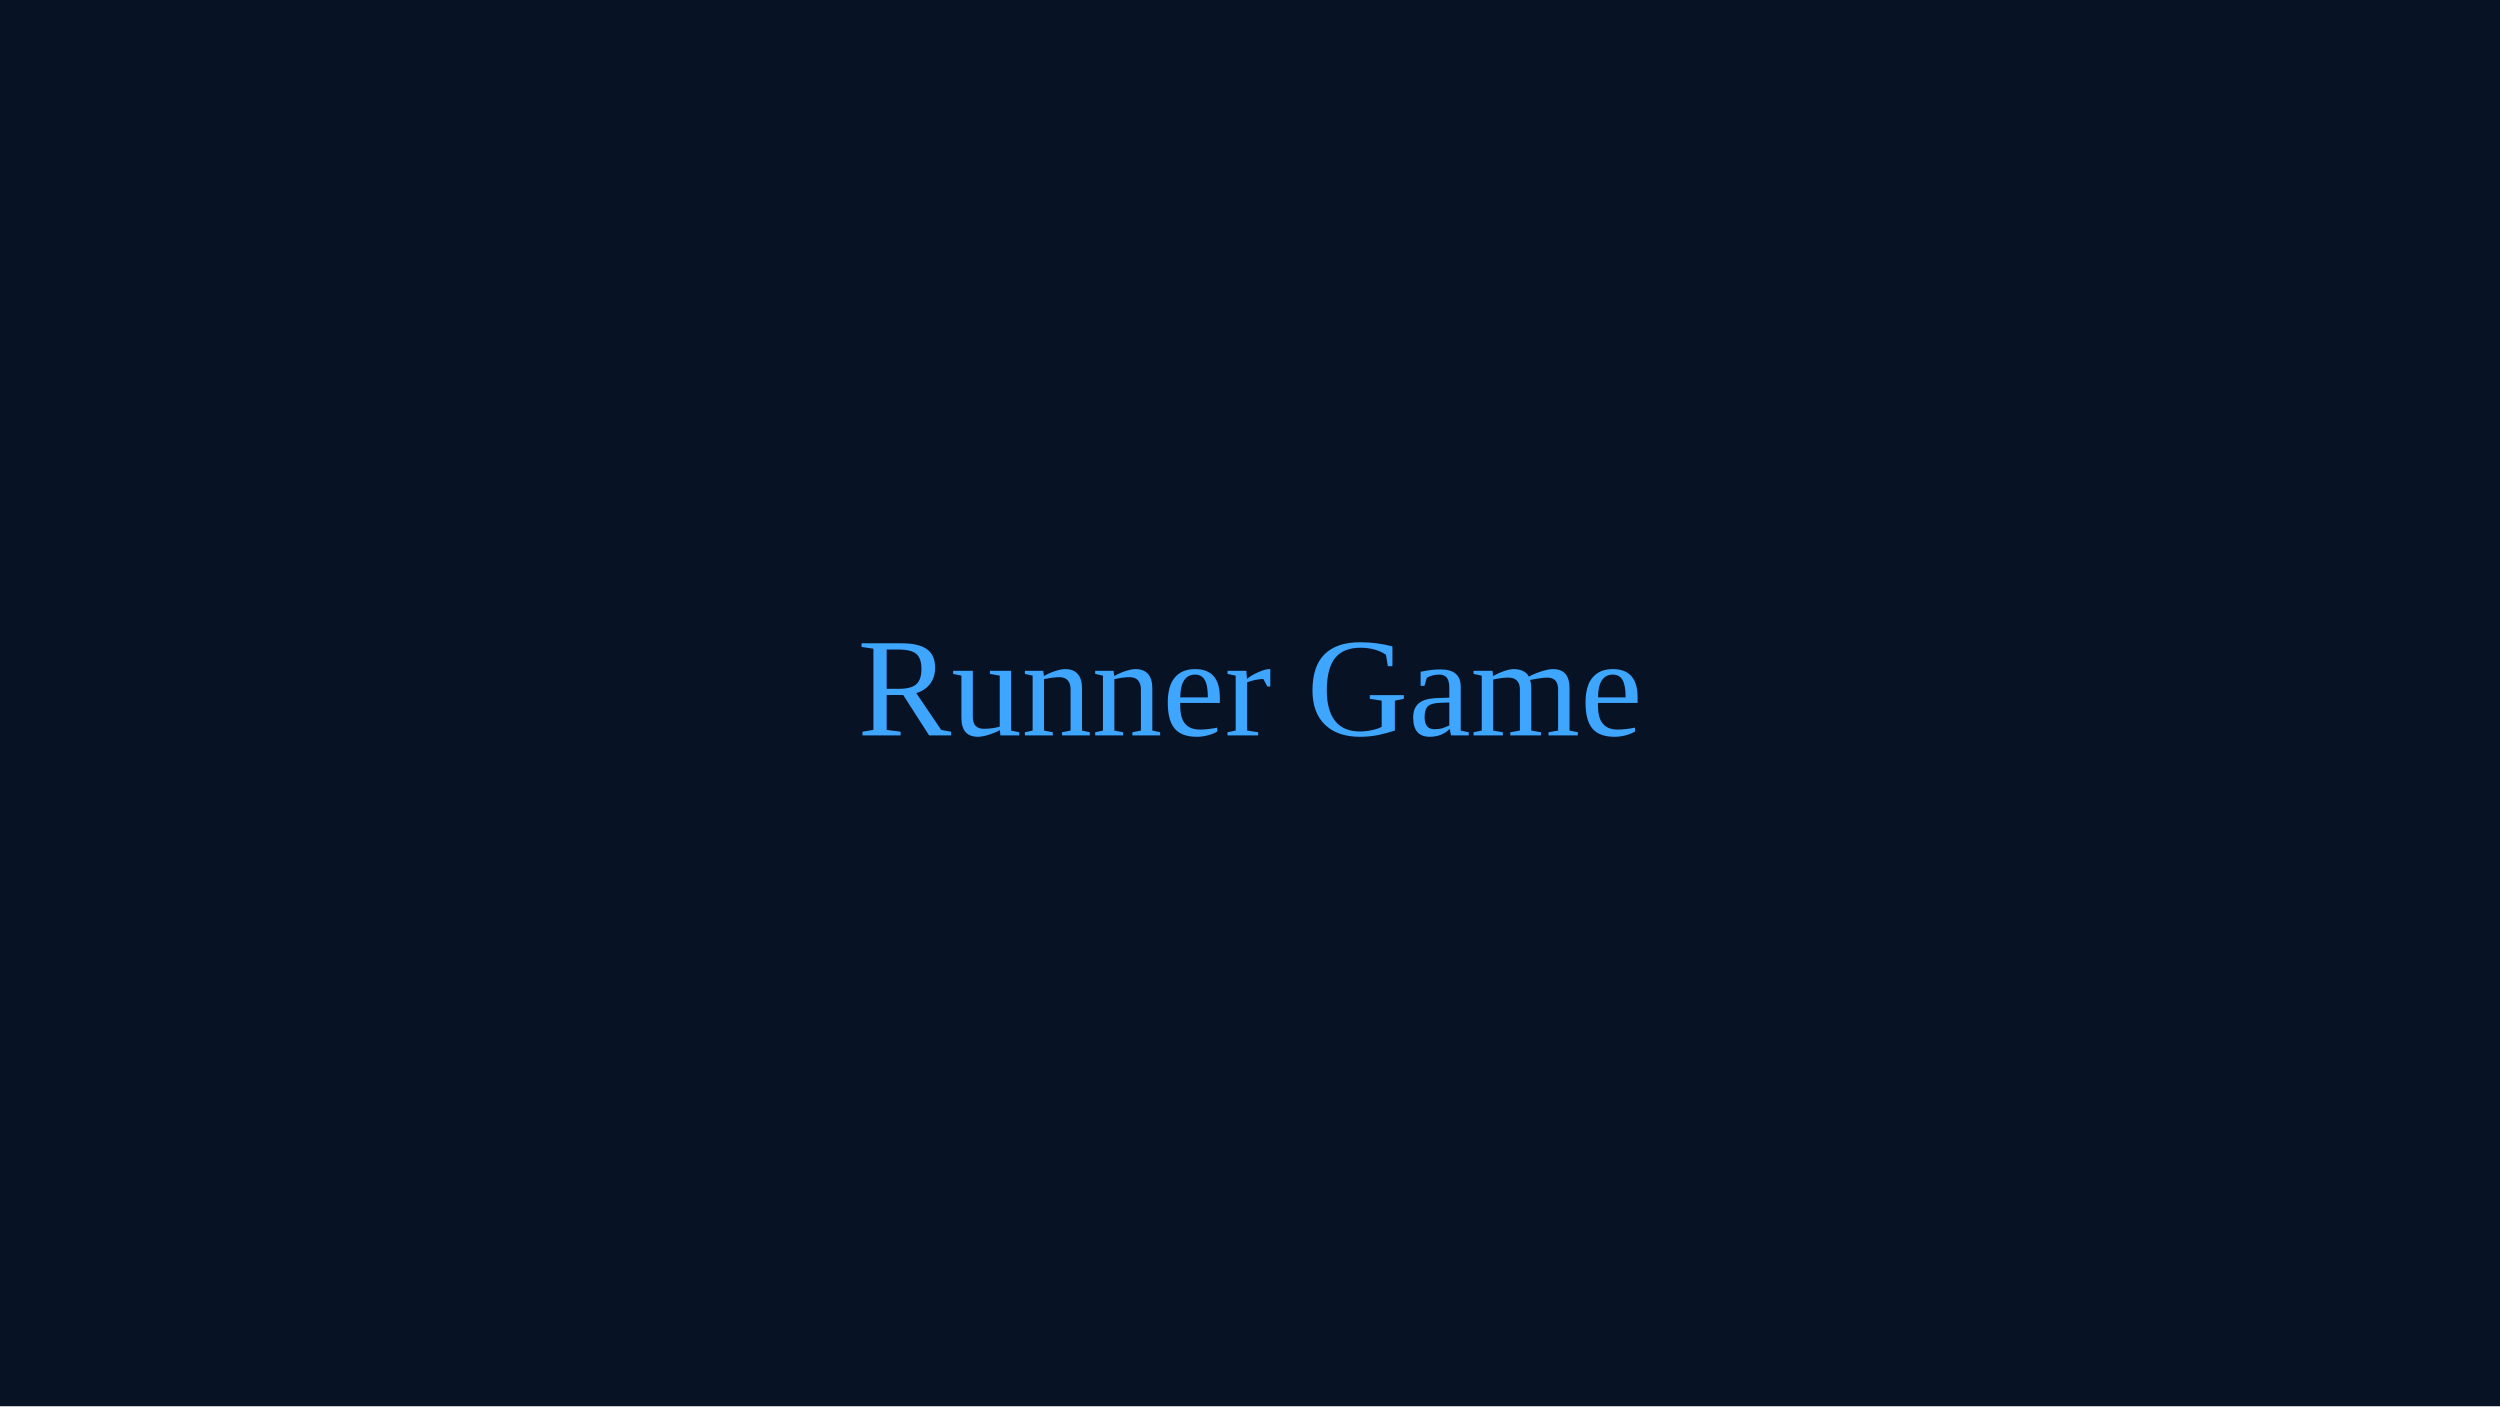
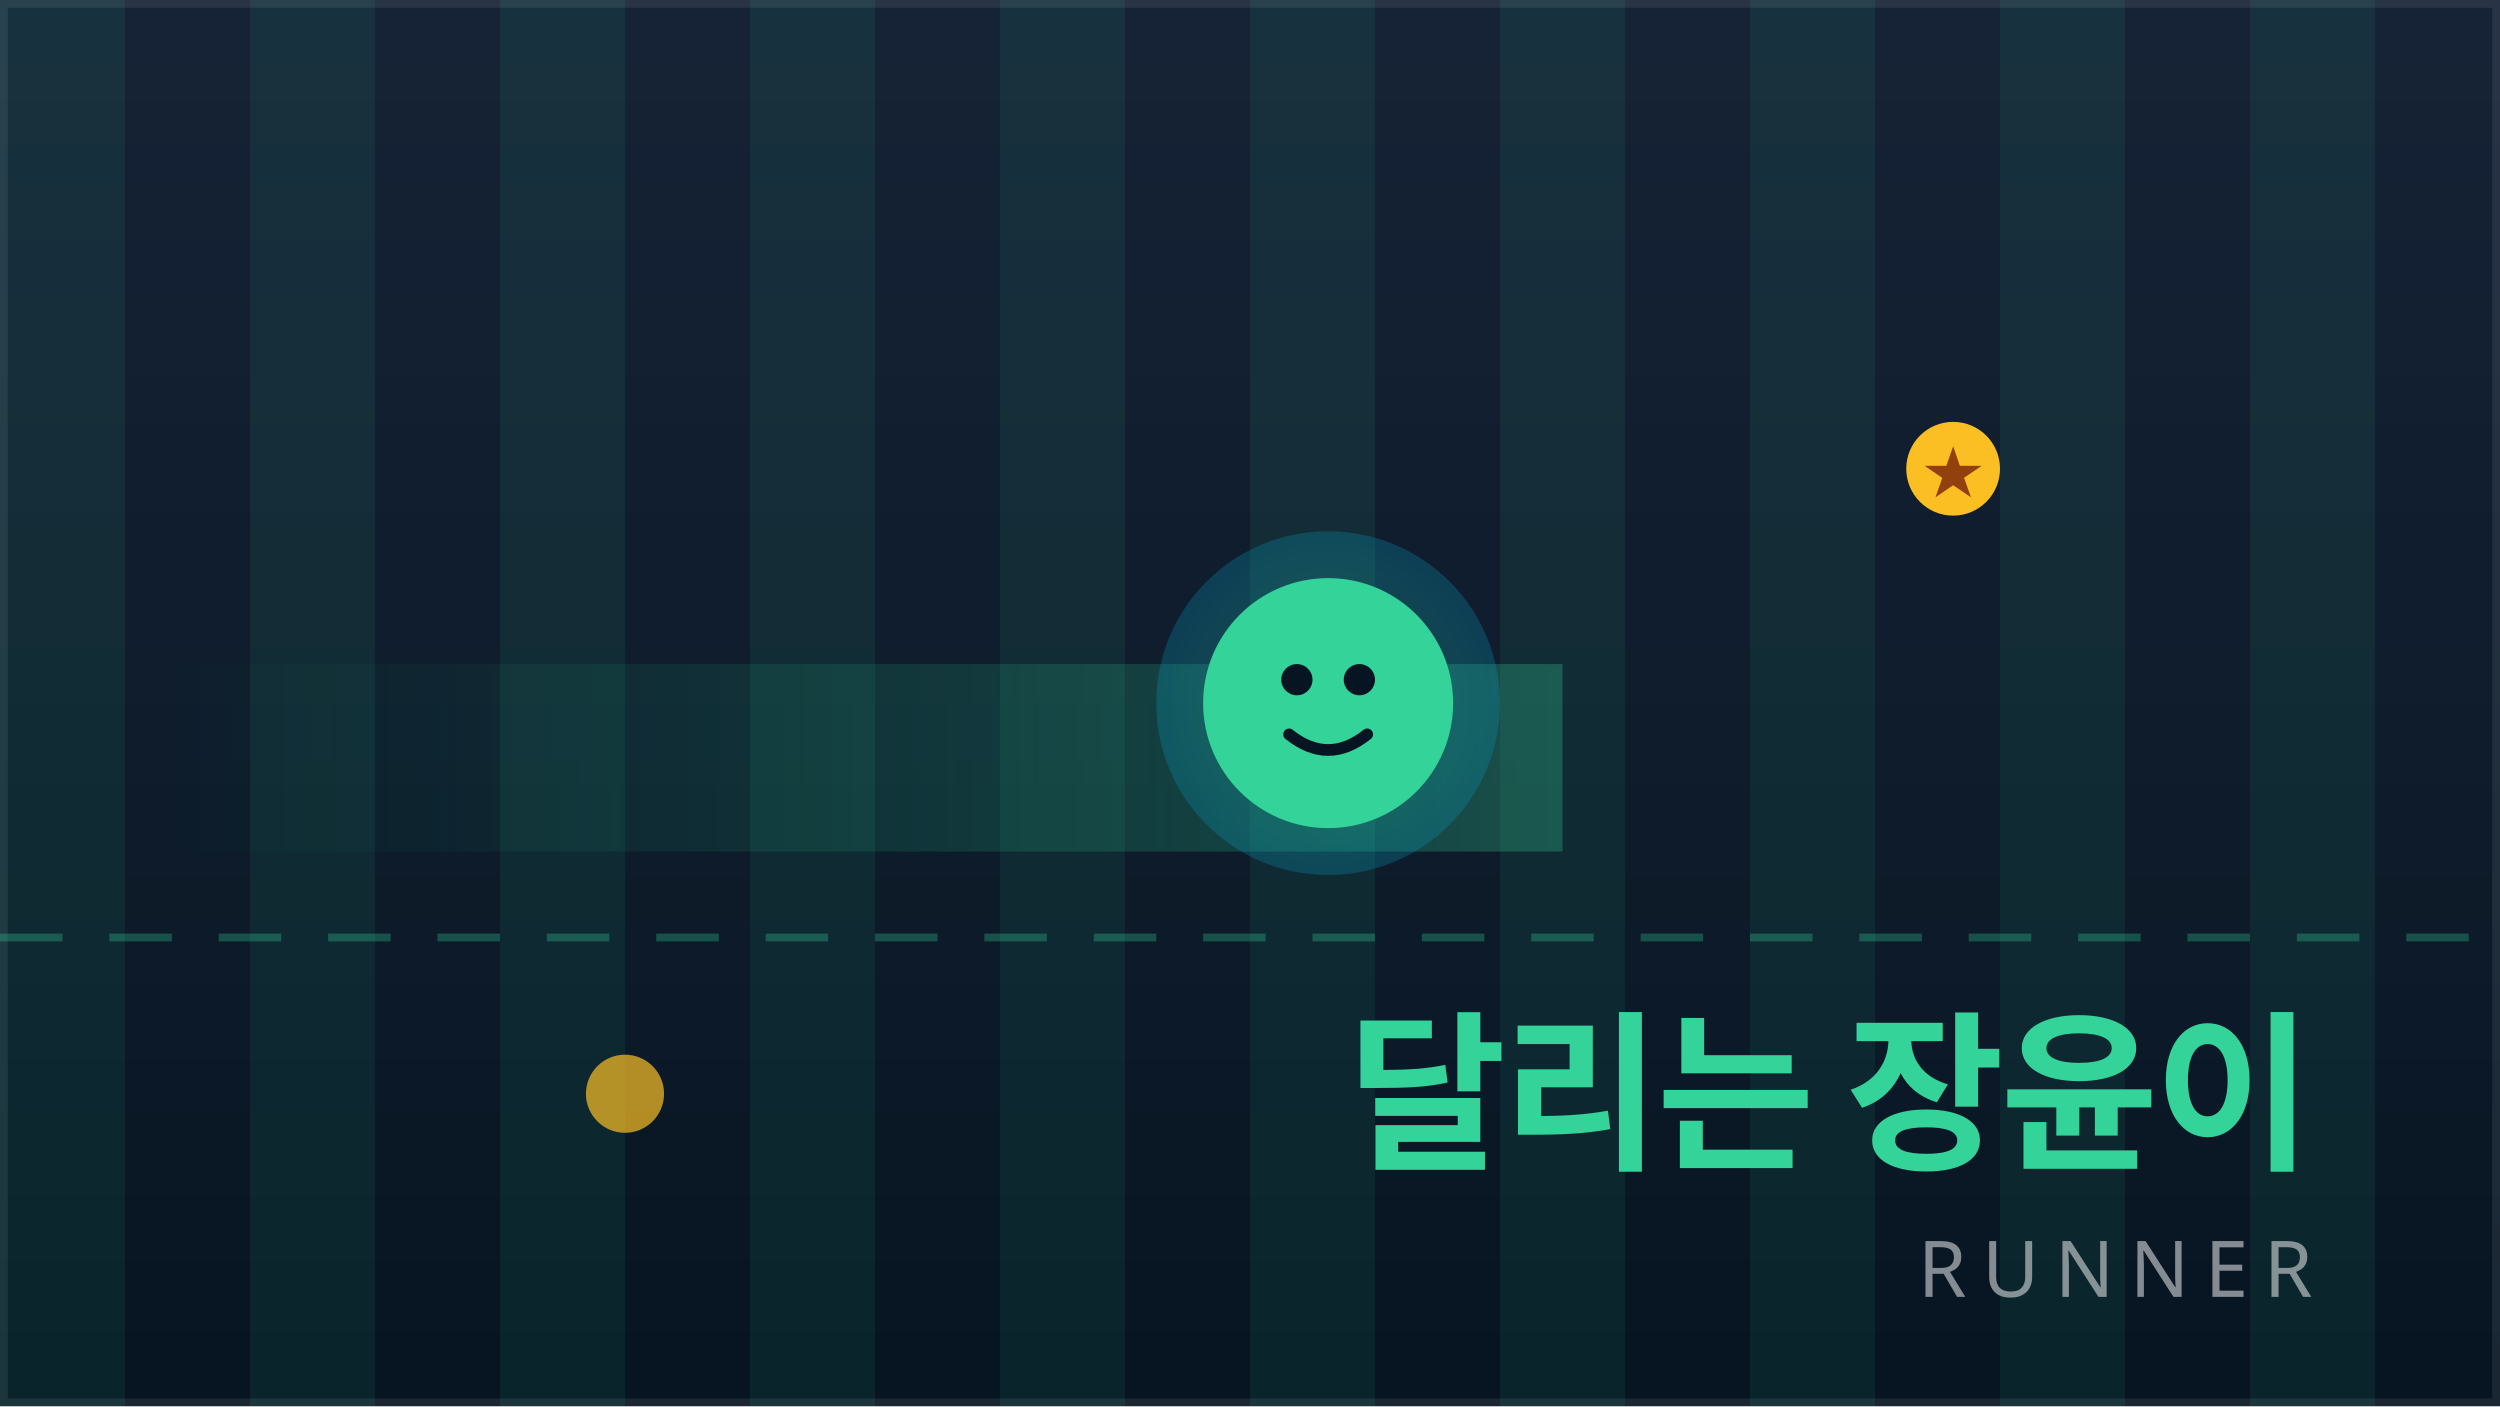
- <svg xmlns="http://www.w3.org/2000/svg" width="640" height="360">
-   <rect width="100%" height="100%" fill="#071225" />
-   <text x="50%" y="50%" dominant-baseline="middle" text-anchor="middle" fill="#3ea6ff" font-size="36">Runner Game</text>
+ <svg xmlns="http://www.w3.org/2000/svg" viewBox="0 0 320 180">
+   <defs>
+     <linearGradient id="trail" x1="0" y1="0" x2="1" y2="0">
+       <stop offset="0" stop-color="#10b981" stop-opacity="0" />
+       <stop offset="1" stop-color="#34d399" stop-opacity="0.7" />
+     </linearGradient>
+     <radialGradient id="runnerGlow" cx="0.5" cy="0.5" r="0.5">
+       <stop offset="0" stop-color="#34d399" />
+       <stop offset="1" stop-color="#0891b2" />
+     </radialGradient>
+     <linearGradient id="bg" x1="0" y1="0" x2="0" y2="1">
+       <stop offset="0" stop-color="#0c1a2e" />
+       <stop offset="1" stop-color="#071522" />
+     </linearGradient>
+     <linearGradient id="sheen" x1="0" y1="0" x2="0" y2="1">
+       <stop offset="0" stop-color="#ffffff" stop-opacity="0.04" />
+       <stop offset="1" stop-color="#ffffff" stop-opacity="0" />
+     </linearGradient>
+   </defs>
+   <rect width="320" height="180" fill="url(#bg)" />
+   <rect width="320" height="180" fill="url(#sheen)" />
+   <rect x="0.5" y="0.5" width="319" height="179" fill="none" stroke="rgba(255,255,255,0.08)" stroke-width="1" />
+   <g opacity="0.08">
+     <rect x="0" y="0" width="16" height="180" fill="#34d399" />
+     <rect x="32" y="0" width="16" height="180" fill="#34d399" />
+     <rect x="64" y="0" width="16" height="180" fill="#34d399" />
+     <rect x="96" y="0" width="16" height="180" fill="#34d399" />
+     <rect x="128" y="0" width="16" height="180" fill="#34d399" />
+     <rect x="160" y="0" width="16" height="180" fill="#34d399" />
+     <rect x="192" y="0" width="16" height="180" fill="#34d399" />
+     <rect x="224" y="0" width="16" height="180" fill="#34d399" />
+     <rect x="256" y="0" width="16" height="180" fill="#34d399" />
+     <rect x="288" y="0" width="16" height="180" fill="#34d399" />
+   </g>
+   <rect x="20" y="85" width="180" height="24" fill="url(#trail)" opacity="0.4" />
+   <line x1="0" y1="120" x2="320" y2="120" stroke="rgba(52, 211, 153, 0.3)" stroke-width="1" stroke-dasharray="8 6" />
+   <g transform="translate(170, 90)">
+     <circle cx="0" cy="0" r="22" fill="url(#runnerGlow)" opacity="0.3" />
+     <circle cx="0" cy="0" r="16" fill="#34d399" />
+     <circle cx="-4" cy="-3" r="2" fill="#071522" />
+     <circle cx="4" cy="-3" r="2" fill="#071522" />
+     <path d="M -5 4 Q 0 8 5 4" stroke="#071522" stroke-width="1.5" fill="none" stroke-linecap="round" />
+   </g>
+   <g transform="translate(250, 60)">
+     <circle r="6" fill="#fbbf24" />
+     <text x="0" y="3" text-anchor="middle" font-size="8" font-weight="900" fill="#92400e">★</text>
+   </g>
+   <g transform="translate(80, 140)">
+     <circle r="5" fill="#fbbf24" opacity="0.7" />
+   </g>
+   <g font-family="'Pretendard', 'Noto Sans KR', 'Apple SD Gothic Neo', sans-serif">
+     <text x="296" y="148" text-anchor="end" font-size="22" font-weight="900" fill="#34d399" letter-spacing="-0.5">달리는 장윤이</text>
+     <text x="296" y="166" text-anchor="end" font-size="10" font-weight="500" fill="rgba(255,255,255,0.5)" letter-spacing="2">RUNNER</text>
+   </g>
</svg>
